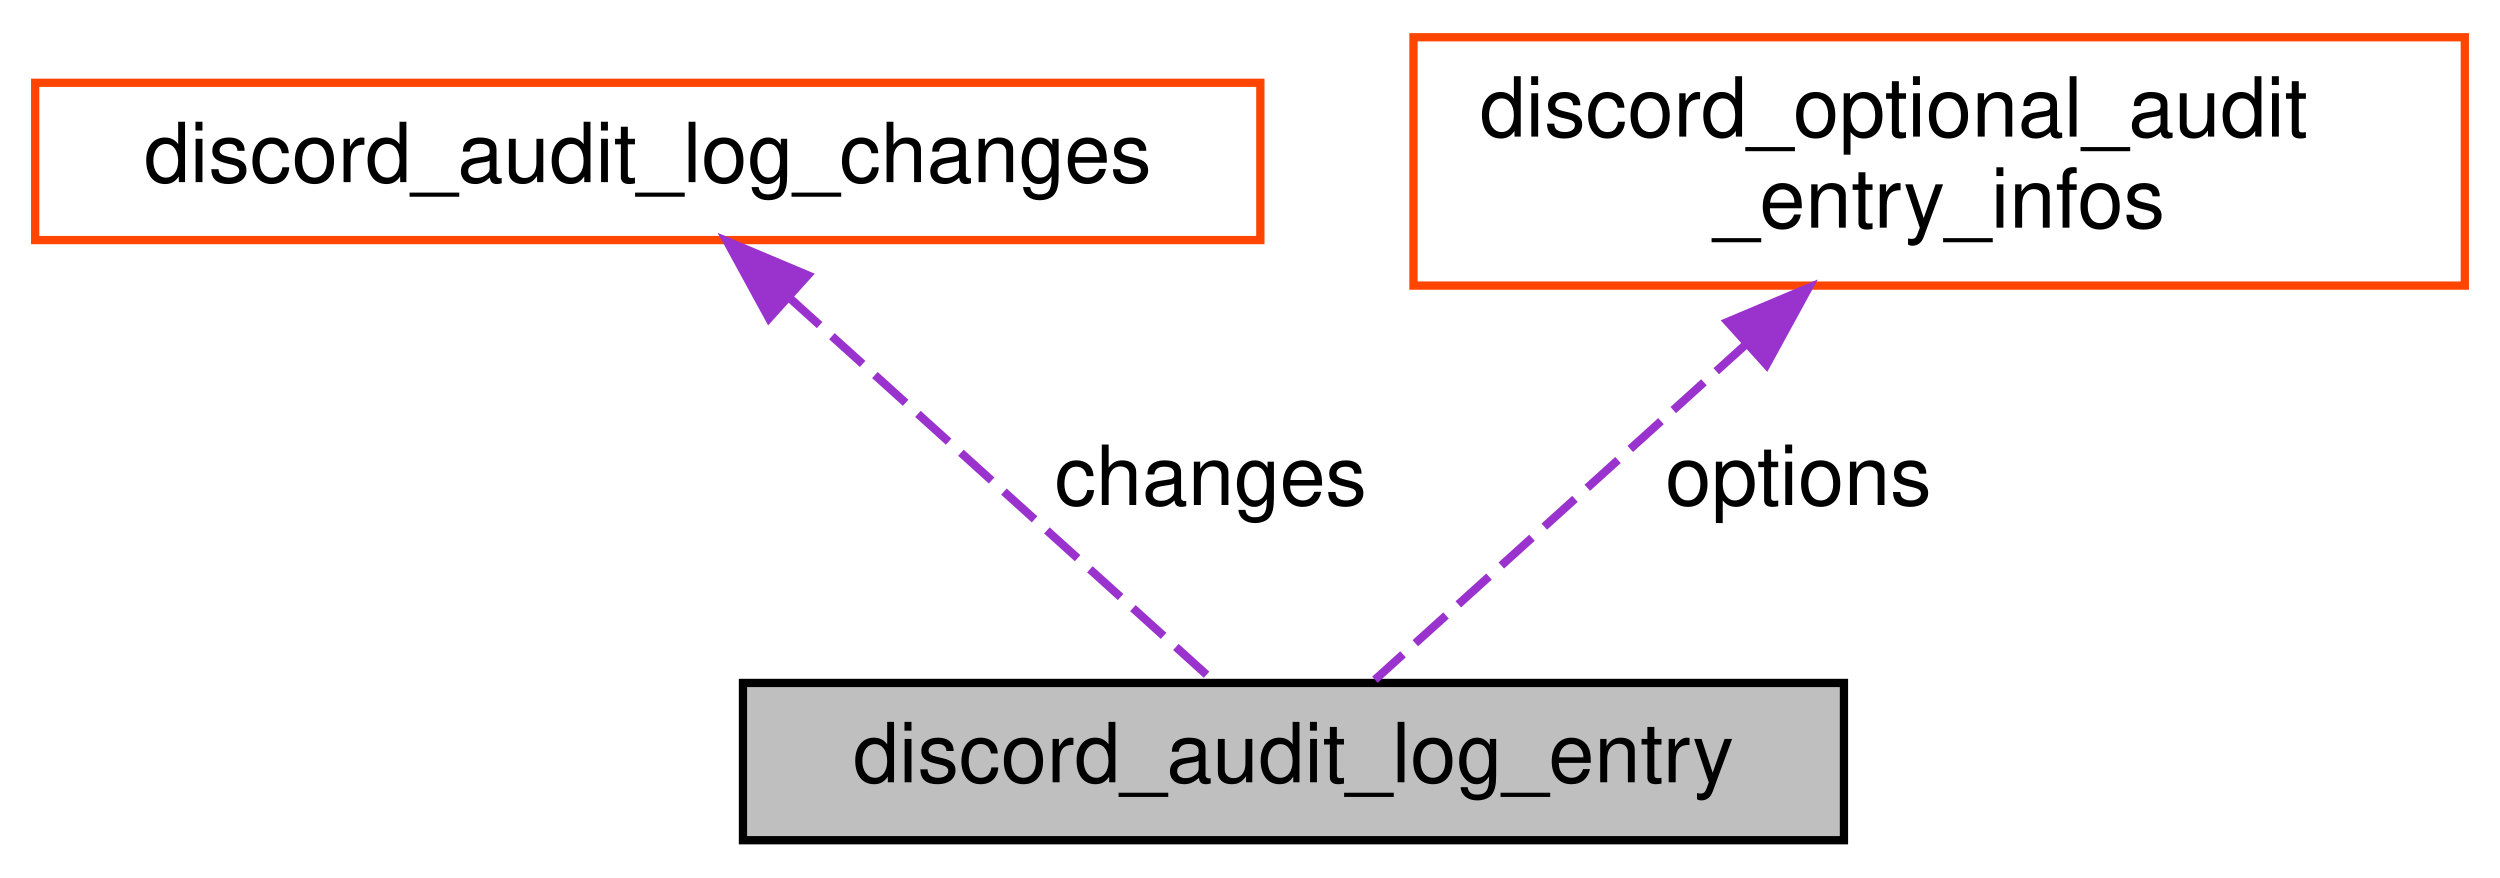
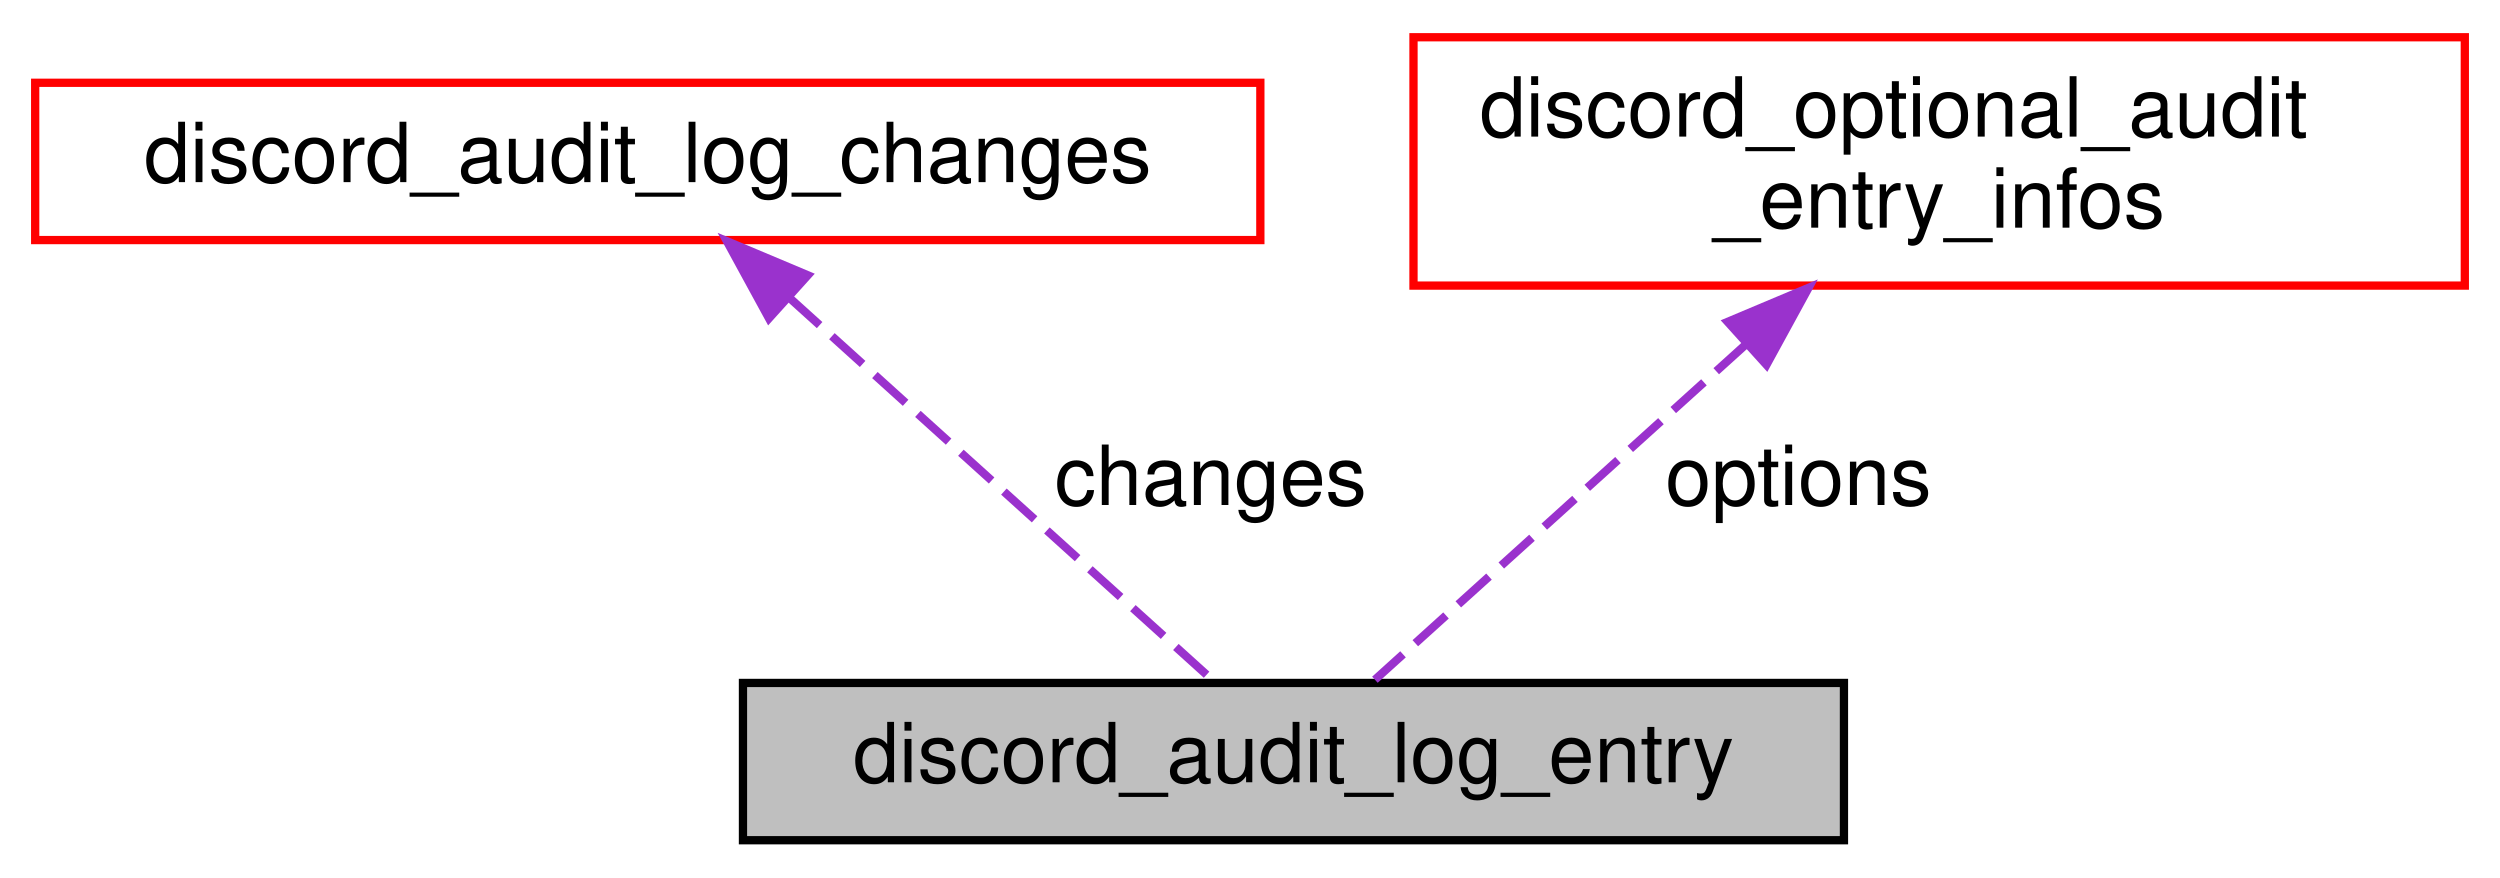
<svg xmlns="http://www.w3.org/2000/svg" xmlns:xlink="http://www.w3.org/1999/xlink" width="302pt" height="106pt" viewBox="0.00 0.00 301.50 106.00">
  <g id="graph0" class="graph" transform="scale(1 1) rotate(0) translate(4 102)">
    <g id="node1" class="node">
      <g id="a_node1">
        <a xlink:title=" ">
          <polygon fill="#bfbfbf" stroke="black" points="85.5,-0.5 85.5,-19.5 218.5,-19.5 218.5,-0.5 85.5,-0.5" />
          <text text-anchor="middle" x="152" y="-7.5" font-family="Helvetica,sans-Serif" font-size="10.00">discord_audit_log_entry</text>
        </a>
      </g>
    </g>
    <g id="node2" class="node">
      <g id="a_node2">
        <a xlink:href="structdiscord__audit__log__changes.html" target="_top" xlink:title=" ">
-           <polygon fill="none" stroke="orangered" points="0,-73 0,-92 148,-92 148,-73 0,-73" />
+           <polygon fill="none" stroke="red" points="0,-73 0,-92 148,-92 148,-73 0,-73" />
          <text text-anchor="middle" x="74" y="-80" font-family="Helvetica,sans-Serif" font-size="10.00">discord_audit_log_changes</text>
        </a>
      </g>
    </g>
    <g id="edge1" class="edge">
      <path fill="none" stroke="#9a32cd" stroke-dasharray="5,2" d="M91.05,-66.08C106.78,-51.87 129.57,-31.27 142.36,-19.72" />
      <polygon fill="#9a32cd" stroke="#9a32cd" points="88.64,-63.55 83.56,-72.86 93.33,-68.75 88.64,-63.55" />
      <text text-anchor="middle" x="142" y="-41" font-family="Helvetica,sans-Serif" font-size="10.00"> changes</text>
    </g>
    <g id="node3" class="node">
      <g id="a_node3">
        <a xlink:href="structdiscord__optional__audit__entry__infos.html" target="_top" xlink:title=" ">
-           <polygon fill="none" stroke="orangered" points="166.5,-67.5 166.5,-97.5 293.5,-97.5 293.5,-67.5 166.5,-67.5" />
+           <polygon fill="none" stroke="red" points="166.5,-67.5 166.5,-97.5 293.5,-97.5 293.5,-67.5 166.5,-67.5" />
          <text text-anchor="start" x="174.5" y="-85.5" font-family="Helvetica,sans-Serif" font-size="10.00">discord_optional_audit</text>
          <text text-anchor="middle" x="230" y="-74.5" font-family="Helvetica,sans-Serif" font-size="10.00">_entry_infos</text>
        </a>
      </g>
    </g>
    <g id="edge2" class="edge">
      <path fill="none" stroke="#9a32cd" stroke-dasharray="5,2" d="M206.78,-60.51C191.79,-46.96 173.06,-30.03 161.84,-19.89" />
      <polygon fill="#9a32cd" stroke="#9a32cd" points="204.45,-63.12 214.22,-67.23 209.14,-57.93 204.45,-63.12" />
      <text text-anchor="middle" x="213" y="-41" font-family="Helvetica,sans-Serif" font-size="10.00"> options</text>
    </g>
  </g>
</svg>
